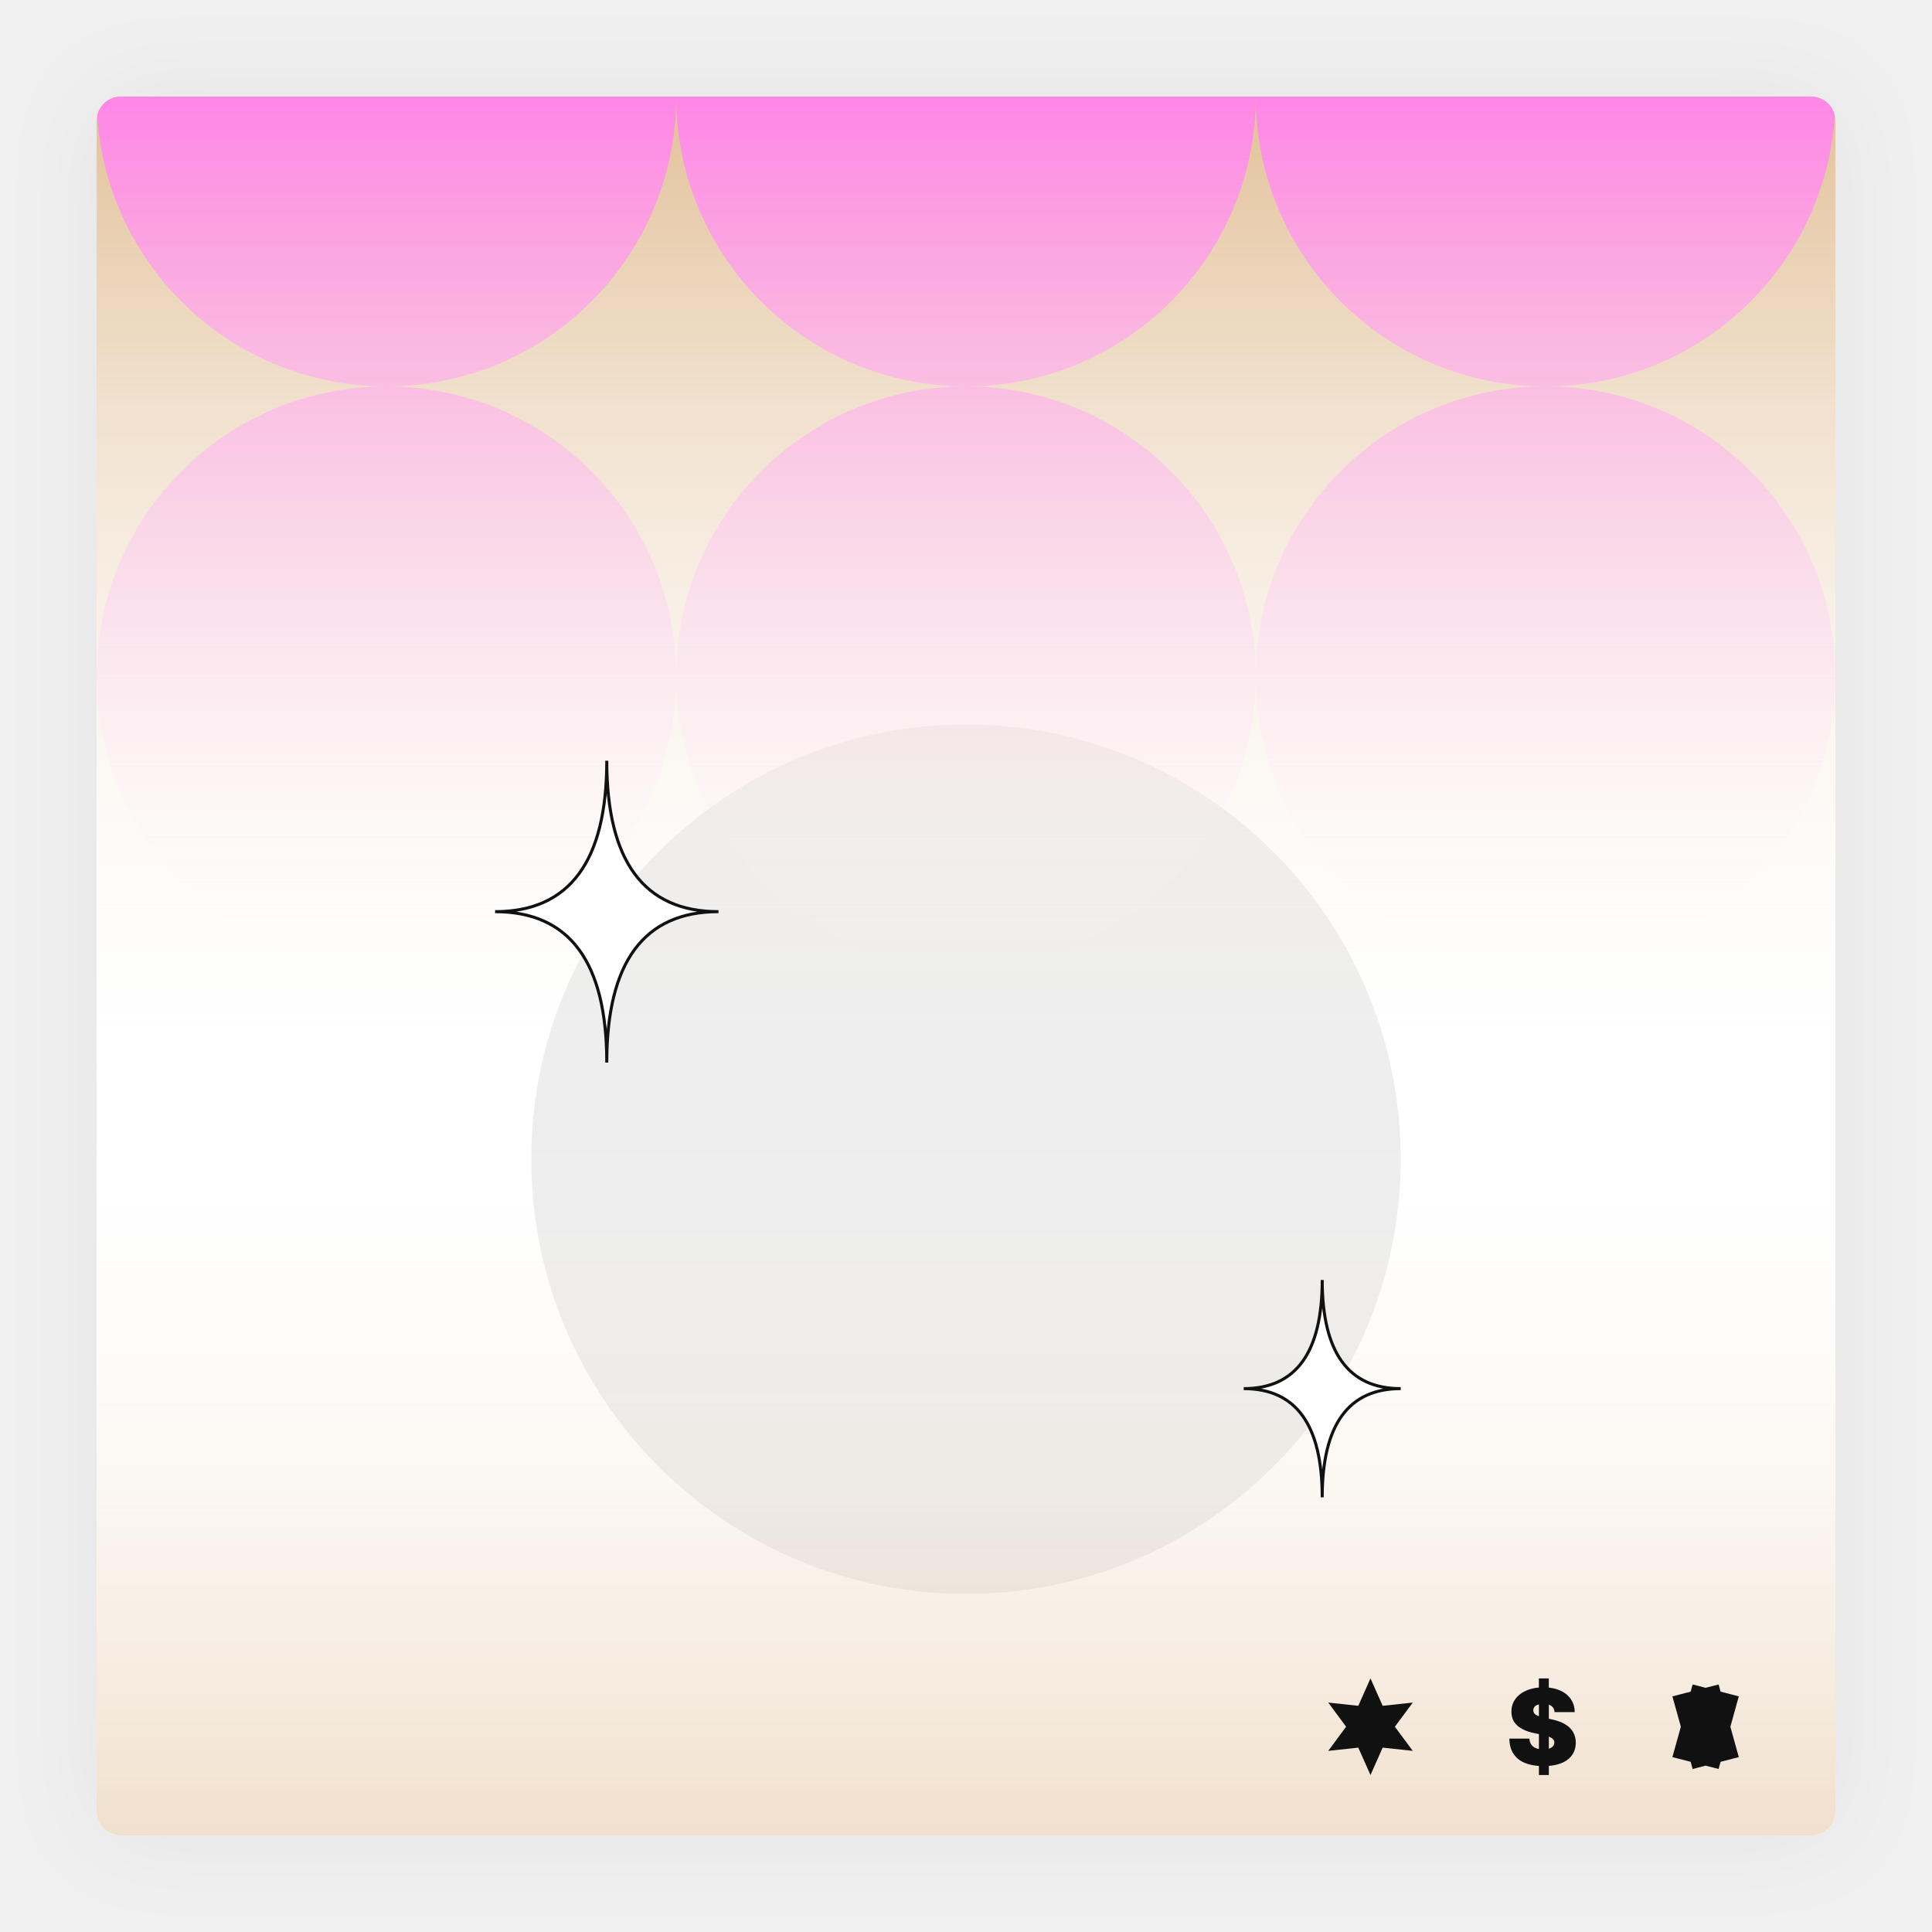
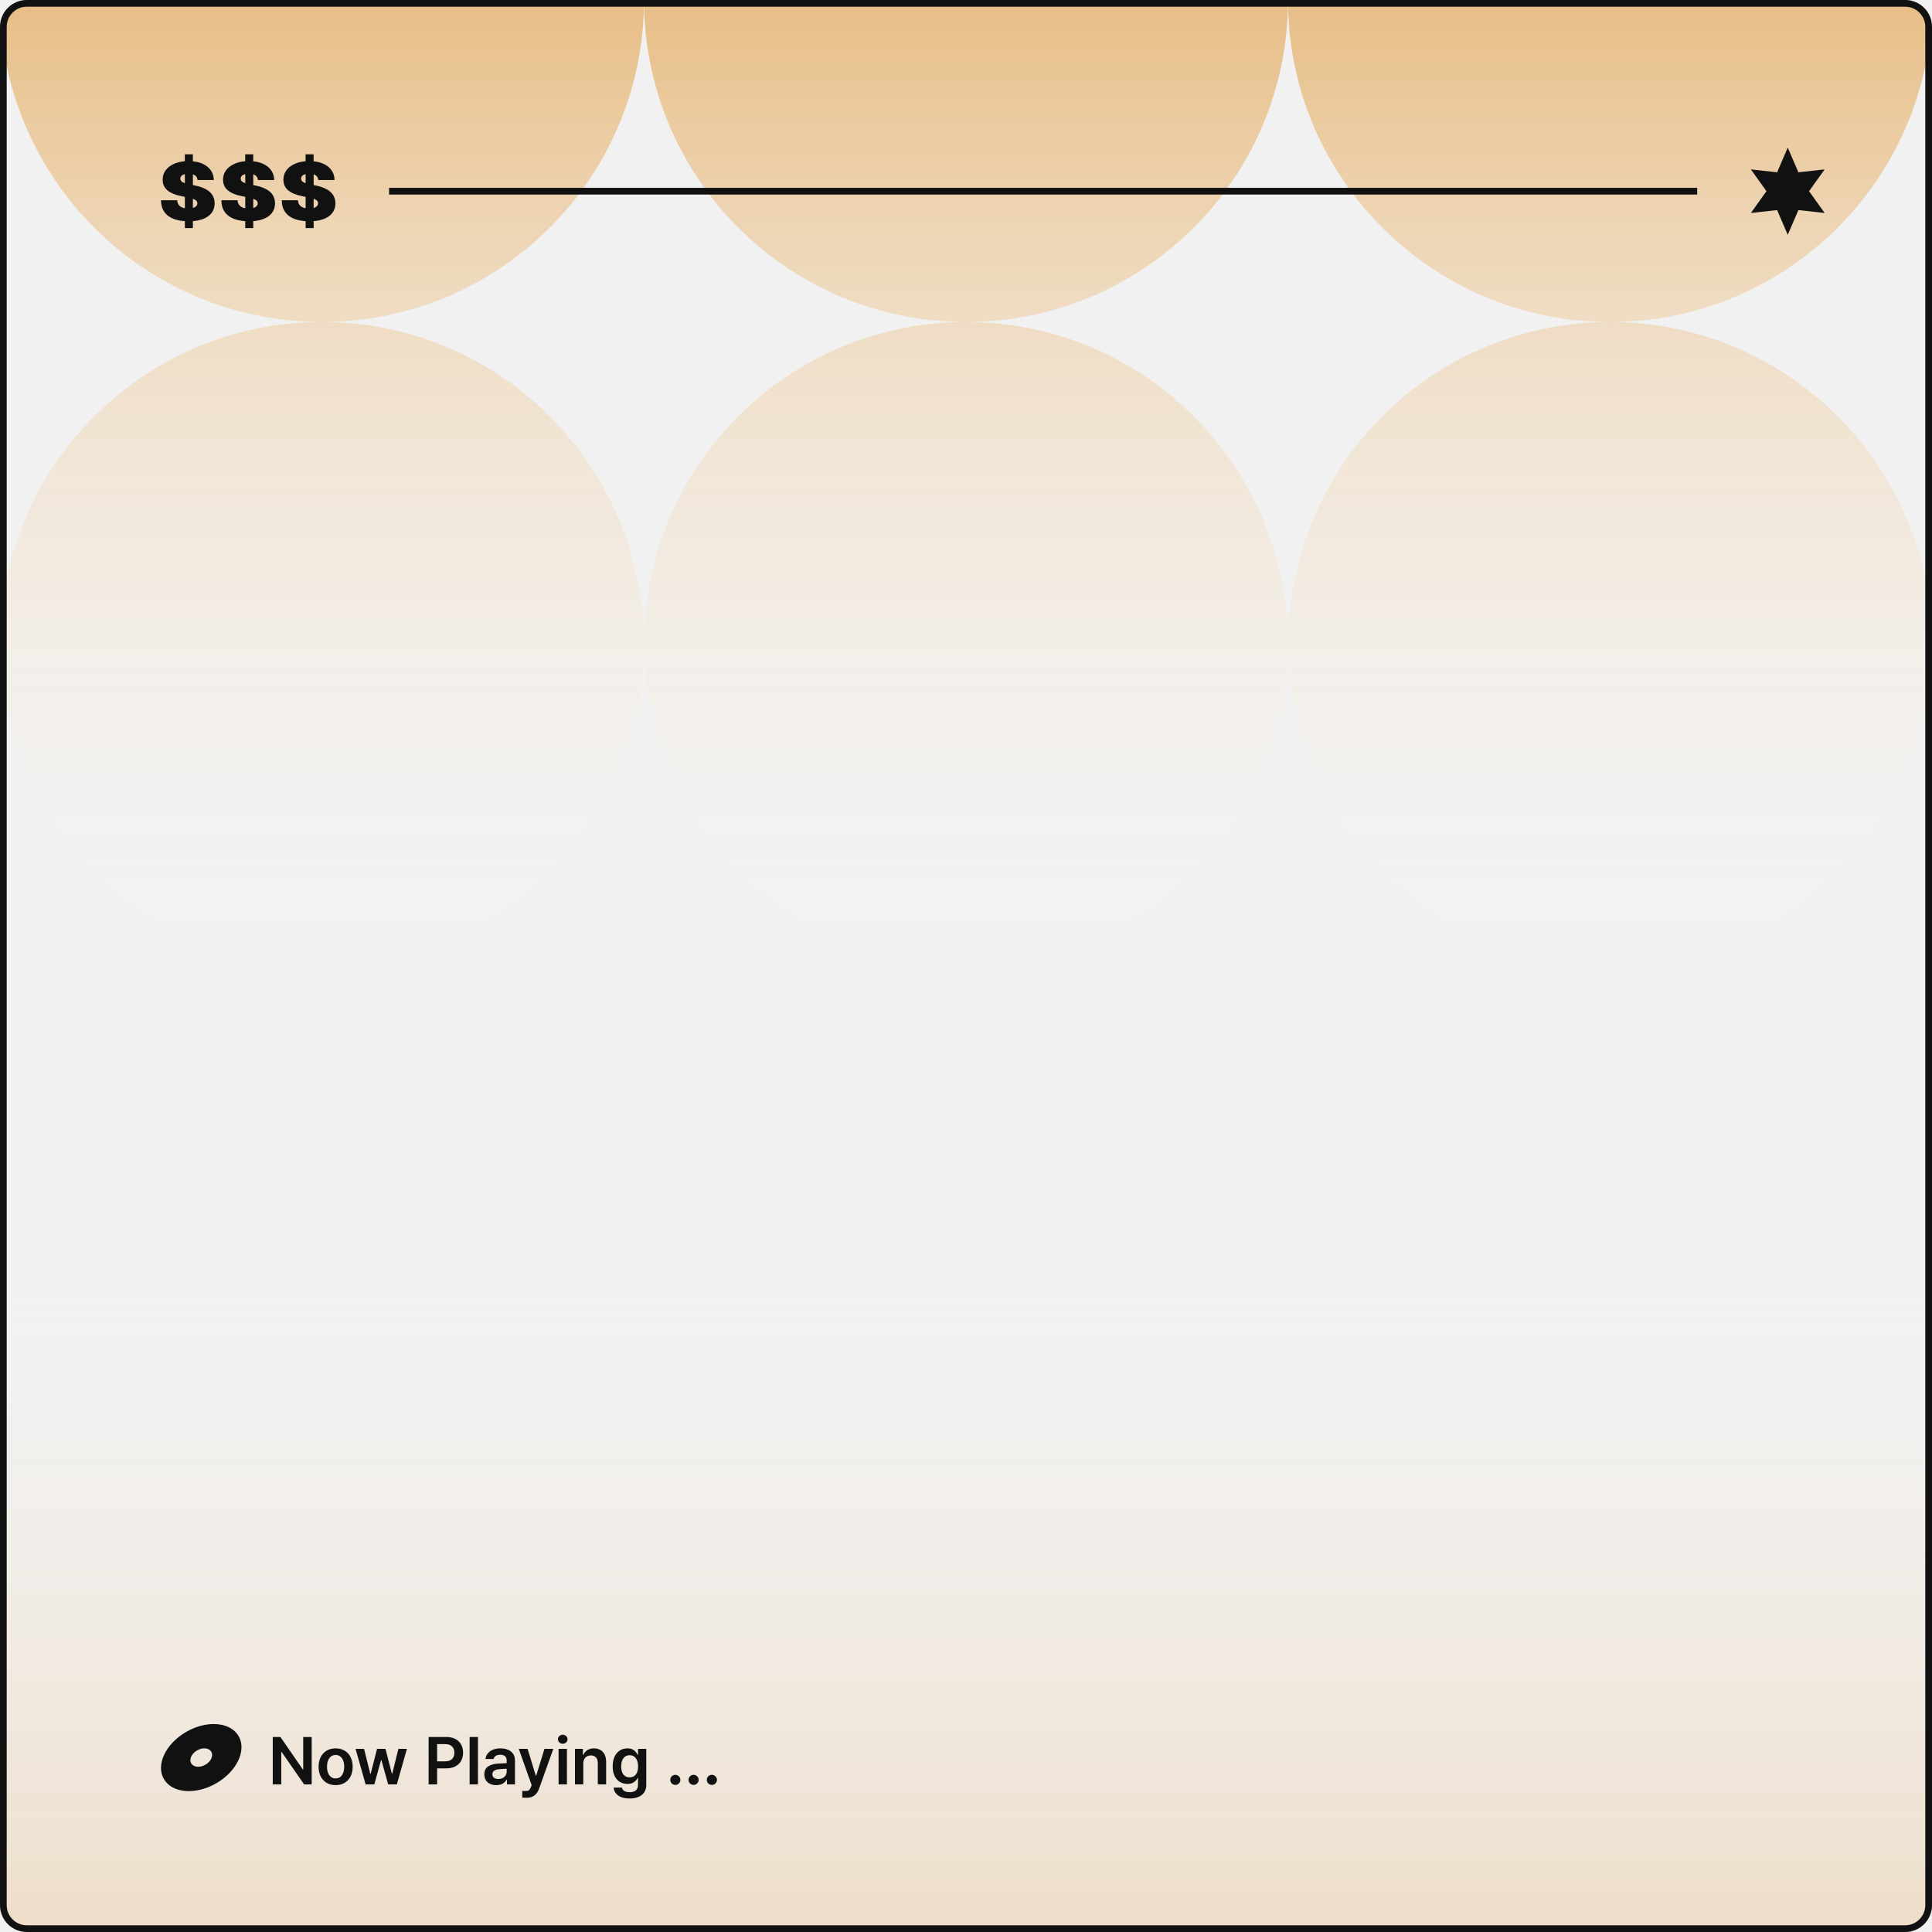
- <svg xmlns="http://www.w3.org/2000/svg" width="320" height="320" viewBox="0 0 320 320" fill="none">
-   <g filter="url(#filter0_d_336_1044)">
-     <g clip-path="url(#clip0_336_1044)">
-       <rect x="16" y="16" width="288" height="288" rx="4" fill="white" />
-       <circle cx="160" cy="192" r="72" fill="#EDEDED" />
-       <rect x="16" y="184" width="288" height="120" fill="url(#paint0_linear_336_1044)" />
-       <rect x="304" y="184" width="288" height="168" transform="rotate(-180 304 184)" fill="url(#paint1_linear_336_1044)" />
-       <path fill-rule="evenodd" clip-rule="evenodd" d="M64 64C90.51 64 112 42.51 112 16C112 42.51 133.49 64 160 64C133.49 64 112 85.49 112 112C112 85.49 90.51 64 64 64ZM208 112C208 85.49 186.51 64 160 64C186.51 64 208 42.51 208 16C208 42.51 229.49 64 256 64C229.49 64 208 85.49 208 112ZM208 112C208 138.51 229.49 160 256 160C282.51 160 304 138.51 304 112C304 85.49 282.51 64 256 64C282.51 64 304 42.51 304 16C304 -10.51 282.51 -32 256 -32C229.49 -32 208 -10.51 208 16C208 -10.51 186.51 -32 160 -32C133.49 -32 112 -10.51 112 16C112 -10.51 90.51 -32 64 -32C37.49 -32 16 -10.51 16 16C16 42.51 37.49 64 64 64C37.49 64 16 85.49 16 112C16 138.51 37.49 160 64 160C90.51 160 112 138.51 112 112C112 138.51 133.49 160 160 160C186.51 160 208 138.51 208 112Z" fill="url(#paint2_linear_336_1044)" />
-       <path d="M100.5 176C100.5 159.341 94.337 151 82 151C94.326 151 100.5 142.67 100.5 126C100.5 142.659 106.663 151 119 151C106.674 151 100.5 159.33 100.5 176Z" fill="white" stroke="#111111" stroke-width="0.5" stroke-miterlimit="10" />
-       <path d="M219 248C219 236.005 214.669 230 206 230C214.661 230 219 224.003 219 212C219 223.995 223.331 230 232 230C223.339 230 219 235.997 219 248Z" fill="white" stroke="#111111" stroke-width="0.5" stroke-miterlimit="10" />
-       <path d="M229.016 282.536L234 282L231.036 286L234 290L229.016 289.464L226.996 294L224.976 289.464L220 290L222.957 286L220 282L224.976 282.536L226.996 278L229.016 282.536Z" fill="#111111" />
-       <path d="M260.555 286.873C260.261 286.366 259.809 285.931 259.206 285.576C258.602 285.221 257.826 284.946 256.891 284.751L256.537 284.678V282.36C256.537 282.36 256.597 282.375 256.627 282.382C256.891 282.491 257.095 282.643 257.238 282.838C257.381 283.041 257.464 283.287 257.487 283.577H260.819C260.819 282.759 260.6 282.049 260.178 281.426C259.756 280.81 259.153 280.325 258.376 279.985C257.826 279.746 257.215 279.593 256.529 279.521V278H254.886V279.507C254.154 279.572 253.483 279.724 252.88 279.977C252.073 280.318 251.448 280.789 251.003 281.397C250.558 282.005 250.339 282.701 250.339 283.498C250.339 284.454 250.656 285.221 251.304 285.801C251.953 286.38 252.88 286.8 254.086 287.054L254.893 287.228V289.69C254.72 289.654 254.554 289.618 254.411 289.56C254.071 289.422 253.807 289.22 253.626 288.952C253.438 288.684 253.34 288.35 253.317 287.967H250C250.008 288.988 250.241 289.835 250.701 290.516C251.161 291.197 251.809 291.704 252.654 292.03C253.302 292.283 254.056 292.435 254.893 292.493V294H256.537V292.486C257.283 292.428 257.947 292.291 258.52 292.066C259.319 291.762 259.929 291.32 260.352 290.741C260.781 290.161 260.992 289.459 261 288.64C261 287.981 260.849 287.394 260.555 286.887V286.873ZM254.388 284.026C254.094 283.831 253.951 283.57 253.966 283.251C253.966 283.048 254.034 282.867 254.154 282.715C254.275 282.563 254.463 282.44 254.712 282.353C254.765 282.331 254.833 282.324 254.893 282.31V284.265C254.69 284.193 254.524 284.113 254.388 284.019V284.026ZM257.23 289.22C257.087 289.386 256.883 289.524 256.605 289.618C256.582 289.625 256.559 289.625 256.537 289.632V287.648C256.537 287.648 256.589 287.662 256.605 287.67C256.899 287.793 257.11 287.923 257.245 288.082C257.374 288.234 257.441 288.416 257.449 288.626C257.449 288.85 257.374 289.053 257.23 289.22Z" fill="#111111" />
-       <path d="M286.603 286.003L288 280.972L284.984 280.19L284.652 279L282.5 279.554L280.355 279L280.024 280.19L277 280.972L278.404 286.003L277 291.035L280.024 291.81L280.355 293L282.5 292.446L284.652 293L284.984 291.81L288 291.035L286.603 286.003Z" fill="#111111" />
+ <svg xmlns="http://www.w3.org/2000/svg" width="288" height="288" viewBox="0 0 288 288" fill="none">
+   <g clip-path="url(#clip0_1249_1717)">
+     <rect width="288" height="288" rx="4" fill="#F1F1F1" />
+     <path fill-rule="evenodd" clip-rule="evenodd" d="M48 48C74.51 48 96 26.51 96 0C96 26.51 117.49 48 144 48C117.49 48 96 69.49 96 96C96 69.49 74.51 48 48 48ZM192 96C192 69.49 170.51 48 144 48C170.51 48 192 26.51 192 0C192 26.51 213.49 48 240 48C213.49 48 192 69.49 192 96ZM192 96C192 122.51 213.49 144 240 144C266.51 144 288 122.51 288 96C288 69.49 266.51 48 240 48C266.51 48 288 26.51 288 0C288 -26.51 266.51 -48 240 -48C213.49 -48 192 -26.51 192 0C192 -26.51 170.51 -48 144 -48C117.49 -48 96 -26.51 96 0C96 -26.51 74.51 -48 48 -48C21.49 -48 0 -26.51 0 0C0 26.51 21.49 48 48 48C21.49 48 0 69.49 0 96C0 122.51 21.49 144 48 144C74.51 144 96 122.51 96 96C96 122.51 117.49 144 144 144C170.51 144 192 122.51 192 96Z" fill="url(#paint0_linear_1249_1717)" />
+     <rect y="180" width="288" height="108" fill="url(#paint1_linear_1249_1717)" />
+     <rect x="0.5" y="0.5" width="287" height="287" rx="3.5" stroke="#111111" />
+     <path d="M31.677 29.1C31.463 28.752 31.134 28.453 30.695 28.209C30.256 27.965 29.692 27.776 29.012 27.641L28.754 27.591V25.998C28.754 25.998 28.798 26.008 28.82 26.013C29.012 26.087 29.16 26.192 29.264 26.326C29.368 26.466 29.428 26.635 29.445 26.834H31.868C31.868 26.272 31.709 25.784 31.402 25.355C31.095 24.932 30.657 24.599 30.092 24.364C29.692 24.2 29.247 24.096 28.748 24.046V23H27.553V24.036C27.021 24.081 26.533 24.185 26.095 24.359C25.508 24.593 25.053 24.917 24.729 25.335C24.406 25.754 24.247 26.232 24.247 26.779C24.247 27.437 24.477 27.965 24.949 28.363C25.42 28.761 26.095 29.05 26.972 29.224L27.559 29.344V31.037C27.433 31.012 27.312 30.987 27.208 30.948C26.961 30.853 26.769 30.713 26.637 30.529C26.5 30.345 26.429 30.116 26.413 29.852H24C24.006 30.554 24.175 31.137 24.51 31.605C24.844 32.073 25.316 32.422 25.93 32.645C26.402 32.82 26.95 32.924 27.559 32.964V34H28.754V32.959C29.297 32.919 29.779 32.825 30.196 32.67C30.777 32.461 31.221 32.157 31.528 31.759C31.841 31.361 31.994 30.878 32 30.315C32 29.862 31.89 29.459 31.677 29.11V29.1ZM27.191 27.143C26.977 27.009 26.873 26.829 26.884 26.61C26.884 26.471 26.933 26.346 27.021 26.242C27.109 26.137 27.246 26.052 27.427 25.993C27.465 25.978 27.515 25.973 27.559 25.963V27.307C27.411 27.258 27.29 27.203 27.191 27.138V27.143ZM29.258 30.713C29.154 30.828 29.006 30.923 28.803 30.987C28.787 30.992 28.77 30.992 28.754 30.997V29.633C28.754 29.633 28.792 29.643 28.803 29.648C29.017 29.733 29.171 29.822 29.269 29.932C29.363 30.036 29.412 30.161 29.417 30.305C29.417 30.459 29.363 30.599 29.258 30.713Z" fill="#111111" />
+     <path d="M40.676 29.1C40.463 28.752 40.134 28.453 39.695 28.209C39.256 27.965 38.692 27.776 38.012 27.641L37.754 27.591V25.998C37.754 25.998 37.798 26.008 37.82 26.013C38.012 26.087 38.16 26.192 38.264 26.326C38.368 26.466 38.428 26.635 38.445 26.834H40.868C40.868 26.272 40.709 25.784 40.402 25.355C40.095 24.932 39.657 24.599 39.092 24.364C38.692 24.2 38.247 24.096 37.748 24.046V23H36.553V24.036C36.021 24.081 35.533 24.185 35.095 24.359C34.508 24.593 34.053 24.917 33.729 25.335C33.406 25.754 33.247 26.232 33.247 26.779C33.247 27.437 33.477 27.965 33.949 28.363C34.42 28.761 35.095 29.05 35.972 29.224L36.559 29.344V31.037C36.432 31.012 36.312 30.987 36.208 30.948C35.961 30.853 35.769 30.713 35.637 30.529C35.5 30.345 35.429 30.116 35.413 29.852H33C33.005 30.554 33.175 31.137 33.51 31.605C33.844 32.073 34.316 32.422 34.93 32.645C35.402 32.82 35.95 32.924 36.559 32.964V34H37.754V32.959C38.297 32.919 38.779 32.825 39.196 32.67C39.777 32.461 40.221 32.157 40.528 31.759C40.841 31.361 40.995 30.878 41 30.315C41 29.862 40.89 29.459 40.676 29.11V29.1ZM36.191 27.143C35.977 27.009 35.873 26.829 35.884 26.61C35.884 26.471 35.934 26.346 36.021 26.242C36.109 26.137 36.246 26.052 36.427 25.993C36.465 25.978 36.515 25.973 36.559 25.963V27.307C36.411 27.258 36.29 27.203 36.191 27.138V27.143ZM38.258 30.713C38.154 30.828 38.006 30.923 37.803 30.987C37.787 30.992 37.77 30.992 37.754 30.997V29.633C37.754 29.633 37.792 29.643 37.803 29.648C38.017 29.733 38.171 29.822 38.269 29.932C38.363 30.036 38.412 30.161 38.417 30.305C38.417 30.459 38.363 30.599 38.258 30.713Z" fill="#111111" />
+     <path d="M49.676 29.1C49.463 28.752 49.134 28.453 48.695 28.209C48.256 27.965 47.692 27.776 47.012 27.641L46.754 27.591V25.998C46.754 25.998 46.798 26.008 46.82 26.013C47.012 26.087 47.16 26.192 47.264 26.326C47.368 26.466 47.428 26.635 47.445 26.834H49.868C49.868 26.272 49.709 25.784 49.402 25.355C49.095 24.932 48.657 24.599 48.092 24.364C47.692 24.2 47.247 24.096 46.748 24.046V23H45.553V24.036C45.021 24.081 44.533 24.185 44.095 24.359C43.508 24.593 43.053 24.917 42.729 25.335C42.406 25.754 42.247 26.232 42.247 26.779C42.247 27.437 42.477 27.965 42.949 28.363C43.42 28.761 44.095 29.05 44.972 29.224L45.559 29.344V31.037C45.432 31.012 45.312 30.987 45.208 30.948C44.961 30.853 44.769 30.713 44.637 30.529C44.5 30.345 44.429 30.116 44.413 29.852H42C42.005 30.554 42.175 31.137 42.51 31.605C42.844 32.073 43.316 32.422 43.93 32.645C44.402 32.82 44.95 32.924 45.559 32.964V34H46.754V32.959C47.297 32.919 47.779 32.825 48.196 32.67C48.777 32.461 49.221 32.157 49.528 31.759C49.841 31.361 49.995 30.878 50 30.315C50 29.862 49.89 29.459 49.676 29.11V29.1ZM45.191 27.143C44.977 27.009 44.873 26.829 44.884 26.61C44.884 26.471 44.934 26.346 45.021 26.242C45.109 26.137 45.246 26.052 45.427 25.993C45.465 25.978 45.515 25.973 45.559 25.963V27.307C45.411 27.258 45.29 27.203 45.191 27.138V27.143ZM47.258 30.713C47.154 30.828 47.006 30.923 46.803 30.987C46.787 30.992 46.77 30.992 46.754 30.997V29.633C46.754 29.633 46.792 29.643 46.803 29.648C47.017 29.733 47.171 29.822 47.269 29.932C47.363 30.036 47.412 30.161 47.417 30.305C47.417 30.459 47.363 30.599 47.258 30.713Z" fill="#111111" />
+     <line x1="58" y1="28.5" x2="253" y2="28.5" stroke="#111111" />
+     <path d="M268.084 25.686L272 25.25L269.671 28.5L272 31.75L268.084 31.314L266.497 35L264.91 31.314L261 31.75L263.323 28.5L261 25.25L264.91 25.686L266.497 22L268.084 25.686Z" fill="#111111" />
+     <g clip-path="url(#clip1_1249_1717)">
+       <path d="M27.774 258.158C24.698 259.926 23.199 263.079 24.43 265.202C25.662 267.325 29.149 267.606 32.226 265.838C35.303 264.069 36.797 260.916 35.57 258.798C34.343 256.68 30.851 256.394 27.774 258.158ZM30.618 263.064C29.792 263.542 28.843 263.448 28.501 262.857C28.16 262.266 28.556 261.404 29.382 260.926C30.208 260.448 31.158 260.542 31.499 261.133C31.84 261.724 31.445 262.586 30.618 263.064Z" fill="#111111" />
    </g>
+     <path d="M45.2 258.928H46.464V266H45.335L41.986 261.169H41.927V266H40.66V258.928H41.803L45.138 263.762H45.2V258.928ZM50.033 266.104C49.523 266.104 49.075 265.991 48.69 265.765C48.308 265.537 48.012 265.217 47.803 264.805C47.596 264.391 47.492 263.912 47.492 263.369C47.492 262.826 47.596 262.347 47.803 261.932C48.012 261.518 48.308 261.197 48.69 260.969C49.075 260.741 49.523 260.627 50.033 260.627C50.545 260.627 50.991 260.741 51.373 260.969C51.758 261.197 52.053 261.518 52.261 261.932C52.468 262.347 52.572 262.826 52.572 263.369C52.572 263.912 52.468 264.391 52.261 264.805C52.053 265.217 51.758 265.537 51.373 265.765C50.991 265.991 50.545 266.104 50.033 266.104ZM50.037 265.109C50.311 265.109 50.543 265.033 50.734 264.881C50.925 264.727 51.069 264.519 51.166 264.256C51.263 263.994 51.311 263.697 51.311 263.365C51.311 263.034 51.263 262.736 51.166 262.471C51.069 262.206 50.925 261.997 50.734 261.843C50.543 261.688 50.311 261.611 50.037 261.611C49.758 261.611 49.523 261.688 49.329 261.843C49.136 261.997 48.991 262.206 48.894 262.471C48.797 262.736 48.749 263.034 48.749 263.365C48.749 263.697 48.797 263.994 48.894 264.256C48.991 264.519 49.136 264.727 49.329 264.881C49.523 265.033 49.758 265.109 50.037 265.109ZM55.797 266H54.502L53 260.696H54.267L55.203 264.432H55.251L56.204 260.696H57.461L58.417 264.412H58.466L59.391 260.696H60.658L59.156 266H57.865L56.864 262.405H56.794L55.797 266ZM66.537 258.928C67.066 258.928 67.518 259.028 67.891 259.229C68.266 259.427 68.549 259.703 68.74 260.057C68.933 260.41 69.03 260.814 69.03 261.269C69.03 261.727 68.933 262.133 68.74 262.485C68.547 262.837 68.261 263.112 67.884 263.31C67.506 263.508 67.052 263.607 66.52 263.607H65.159V266H63.892V258.928H66.537ZM66.35 262.561C66.659 262.561 66.916 262.507 67.121 262.398C67.328 262.29 67.481 262.14 67.58 261.946C67.681 261.753 67.732 261.527 67.732 261.269C67.732 260.876 67.615 260.565 67.383 260.337C67.153 260.107 66.806 259.992 66.344 259.992H65.159V262.561H66.35ZM70.005 258.928H71.248V266H70.005V258.928ZM74.601 260.627C74.972 260.627 75.32 260.685 75.644 260.8C75.971 260.915 76.239 261.109 76.449 261.383C76.66 261.655 76.766 262.012 76.766 262.454V266H75.575V265.271H75.534C75.407 265.515 75.212 265.716 74.95 265.872C74.69 266.029 74.365 266.107 73.976 266.107C73.633 266.107 73.327 266.046 73.058 265.924C72.791 265.8 72.58 265.618 72.426 265.378C72.274 265.139 72.198 264.85 72.198 264.512C72.198 263.964 72.382 263.568 72.75 263.324C73.121 263.08 73.595 262.938 74.173 262.899C74.44 262.881 74.892 262.858 75.53 262.83L75.527 262.402C75.527 262.14 75.444 261.937 75.278 261.794C75.115 261.649 74.877 261.577 74.567 261.577C74.295 261.577 74.074 261.633 73.904 261.746C73.736 261.859 73.627 262.013 73.579 262.209H72.374C72.404 261.907 72.512 261.637 72.699 261.397C72.885 261.158 73.141 260.97 73.465 260.834C73.79 260.696 74.168 260.627 74.601 260.627ZM74.294 265.192C74.538 265.192 74.754 265.142 74.943 265.044C75.132 264.945 75.277 264.812 75.378 264.646C75.482 264.478 75.534 264.295 75.534 264.097L75.53 263.659C75.369 263.668 75.164 263.681 74.915 263.697C74.667 263.713 74.484 263.727 74.366 263.738C74.063 263.761 73.825 263.837 73.655 263.966C73.485 264.093 73.4 264.269 73.4 264.494C73.4 264.718 73.481 264.89 73.645 265.012C73.808 265.132 74.025 265.192 74.294 265.192ZM78.495 267.989C78.217 267.989 78.001 267.981 77.849 267.965L77.853 266.967C77.98 266.978 78.154 266.984 78.378 266.984C78.502 266.984 78.606 266.973 78.689 266.95C78.771 266.929 78.851 266.875 78.927 266.787C79.005 266.702 79.078 266.571 79.144 266.394L79.255 266.11L77.328 260.696H78.647L79.873 264.705H79.928L81.161 260.696H82.483L80.356 266.646C80.198 267.085 79.968 267.419 79.669 267.647C79.37 267.875 78.978 267.989 78.495 267.989ZM84.51 266H83.267V260.696H84.51V266ZM83.892 259.94C83.761 259.94 83.639 259.91 83.526 259.85C83.415 259.79 83.328 259.709 83.263 259.605C83.199 259.501 83.167 259.389 83.167 259.267C83.167 259.142 83.199 259.028 83.263 258.925C83.328 258.821 83.415 258.739 83.526 258.68C83.639 258.62 83.761 258.59 83.892 258.59C84.021 258.59 84.139 258.621 84.248 258.683C84.358 258.743 84.445 258.825 84.51 258.928C84.577 259.032 84.61 259.145 84.61 259.267C84.61 259.389 84.577 259.501 84.51 259.605C84.445 259.709 84.358 259.79 84.248 259.85C84.139 259.91 84.021 259.94 83.892 259.94ZM86.951 266H85.708V260.696H86.896V261.597H86.962C87.086 261.294 87.283 261.056 87.552 260.886C87.822 260.713 88.151 260.627 88.54 260.627C88.906 260.627 89.225 260.705 89.496 260.862C89.77 261.018 89.982 261.247 90.132 261.549C90.281 261.848 90.356 262.206 90.356 262.623V266H89.113V262.813C89.113 262.578 89.072 262.375 88.989 262.205C88.906 262.035 88.786 261.905 88.629 261.815C88.475 261.725 88.291 261.68 88.077 261.68C87.856 261.68 87.66 261.729 87.49 261.825C87.322 261.92 87.19 262.059 87.093 262.243C86.999 262.425 86.951 262.641 86.951 262.892V266ZM93.851 268.099C93.389 268.099 92.983 268.034 92.636 267.903C92.288 267.771 92.014 267.583 91.814 267.336C91.614 267.092 91.5 266.805 91.472 266.473H92.715C92.759 266.703 92.881 266.875 93.081 266.988C93.284 267.103 93.547 267.16 93.872 267.16C94.263 267.16 94.567 267.07 94.784 266.891C95 266.711 95.108 266.433 95.108 266.055V265.047H95.046C94.926 265.289 94.745 265.496 94.5 265.669C94.256 265.839 93.93 265.924 93.52 265.924C93.103 265.924 92.729 265.824 92.397 265.624C92.066 265.423 91.805 265.128 91.614 264.736C91.425 264.343 91.331 263.866 91.331 263.307C91.331 262.743 91.426 262.259 91.617 261.856C91.808 261.451 92.07 261.145 92.401 260.938C92.733 260.731 93.107 260.627 93.523 260.627C93.938 260.627 94.261 260.719 94.493 260.903C94.728 261.087 94.914 261.31 95.049 261.57H95.112V260.696H96.338V266.086C96.338 266.526 96.232 266.897 96.02 267.198C95.81 267.5 95.519 267.725 95.146 267.875C94.773 268.025 94.342 268.099 93.851 268.099ZM93.862 264.947C94.126 264.947 94.353 264.882 94.542 264.753C94.731 264.625 94.873 264.439 94.97 264.198C95.069 263.953 95.118 263.662 95.118 263.324C95.118 262.985 95.069 262.691 94.97 262.44C94.873 262.189 94.731 261.994 94.542 261.856C94.353 261.718 94.126 261.649 93.862 261.649C93.59 261.649 93.359 261.721 93.168 261.863C92.979 262.006 92.836 262.204 92.739 262.457C92.645 262.708 92.598 262.997 92.598 263.324C92.598 263.653 92.646 263.94 92.743 264.184C92.84 264.428 92.982 264.616 93.171 264.75C93.362 264.881 93.592 264.947 93.862 264.947ZM100.671 266.076C100.532 266.076 100.405 266.043 100.287 265.976C100.172 265.907 100.08 265.815 100.011 265.7C99.944 265.582 99.912 265.456 99.914 265.32C99.912 265.184 99.944 265.058 100.011 264.943C100.08 264.828 100.172 264.737 100.287 264.671C100.405 264.604 100.532 264.57 100.671 264.57C100.804 264.57 100.928 264.604 101.044 264.671C101.161 264.737 101.254 264.828 101.323 264.943C101.392 265.058 101.427 265.184 101.427 265.32C101.427 265.456 101.392 265.582 101.323 265.7C101.254 265.815 101.161 265.907 101.044 265.976C100.928 266.043 100.804 266.076 100.671 266.076ZM103.395 266.076C103.257 266.076 103.129 266.043 103.012 265.976C102.897 265.907 102.805 265.815 102.736 265.7C102.669 265.582 102.637 265.456 102.639 265.32C102.637 265.184 102.669 265.058 102.736 264.943C102.805 264.828 102.897 264.737 103.012 264.671C103.129 264.604 103.257 264.57 103.395 264.57C103.529 264.57 103.653 264.604 103.768 264.671C103.886 264.737 103.979 264.828 104.048 264.943C104.117 265.058 104.151 265.184 104.151 265.32C104.151 265.456 104.117 265.582 104.048 265.7C103.979 265.815 103.886 265.907 103.768 265.976C103.653 266.043 103.529 266.076 103.395 266.076ZM106.12 266.076C105.982 266.076 105.854 266.043 105.737 265.976C105.621 265.907 105.529 265.815 105.46 265.7C105.394 265.582 105.361 265.456 105.364 265.32C105.361 265.184 105.394 265.058 105.46 264.943C105.529 264.828 105.621 264.737 105.737 264.671C105.854 264.604 105.982 264.57 106.12 264.57C106.253 264.57 106.378 264.604 106.493 264.671C106.61 264.737 106.703 264.828 106.772 264.943C106.841 265.058 106.876 265.184 106.876 265.32C106.876 265.456 106.841 265.582 106.772 265.7C106.703 265.815 106.61 265.907 106.493 265.976C106.378 266.043 106.253 266.076 106.12 266.076Z" fill="#111111" />
  </g>
  <defs>
-     <filter id="filter0_d_336_1044" x="0" y="0" width="320" height="320" filterUnits="userSpaceOnUse" color-interpolation-filters="sRGB">
-       <feFlood flood-opacity="0" result="BackgroundImageFix" />
-       <feColorMatrix in="SourceAlpha" type="matrix" values="0 0 0 0 0 0 0 0 0 0 0 0 0 0 0 0 0 0 127 0" result="hardAlpha" />
-       <feOffset />
-       <feGaussianBlur stdDeviation="8" />
-       <feComposite in2="hardAlpha" operator="out" />
-       <feColorMatrix type="matrix" values="0 0 0 0 0.067 0 0 0 0 0.067 0 0 0 0 0.067 0 0 0 0.05 0" />
-       <feBlend mode="normal" in2="BackgroundImageFix" result="effect1_dropShadow_336_1044" />
-       <feBlend mode="normal" in="SourceGraphic" in2="effect1_dropShadow_336_1044" result="shape" />
-     </filter>
-     <linearGradient id="paint0_linear_336_1044" x1="160" y1="184" x2="160" y2="304" gradientUnits="userSpaceOnUse">
-       <stop stop-color="white" stop-opacity="0" />
-       <stop offset="1" stop-color="#E2C098" stop-opacity="0.5" />
-       <stop offset="1" stop-color="#E2C098" stop-opacity="0.6" />
-     </linearGradient>
-     <linearGradient id="paint1_linear_336_1044" x1="448" y1="184" x2="448" y2="352" gradientUnits="userSpaceOnUse">
-       <stop stop-color="white" stop-opacity="0" />
-       <stop offset="1" stop-color="#E2C098" />
-     </linearGradient>
-     <linearGradient id="paint2_linear_336_1044" x1="160" y1="16" x2="160" y2="160" gradientUnits="userSpaceOnUse">
-       <stop stop-color="#FF86E7" />
+     <linearGradient id="paint0_linear_1249_1717" x1="144" y1="1.58942e-07" x2="144" y2="144" gradientUnits="userSpaceOnUse">
+       <stop stop-color="#E5B06A" stop-opacity="0.8" />
      <stop offset="1" stop-color="white" stop-opacity="0" />
      <stop offset="1" stop-color="white" stop-opacity="0" />
    </linearGradient>
-     <clipPath id="clip0_336_1044">
-       <rect x="16" y="16" width="288" height="288" rx="4" fill="white" />
+     <linearGradient id="paint1_linear_1249_1717" x1="144" y1="180" x2="144" y2="288" gradientUnits="userSpaceOnUse">
+       <stop stop-color="white" stop-opacity="0" />
+       <stop offset="1" stop-color="#E5B06A" stop-opacity="0.3" />
+     </linearGradient>
+     <clipPath id="clip0_1249_1717">
+       <rect width="288" height="288" rx="4" fill="white" />
+     </clipPath>
+     <clipPath id="clip1_1249_1717">
+       <rect width="12" height="10" fill="white" transform="translate(24 257)" />
    </clipPath>
  </defs>
</svg>
